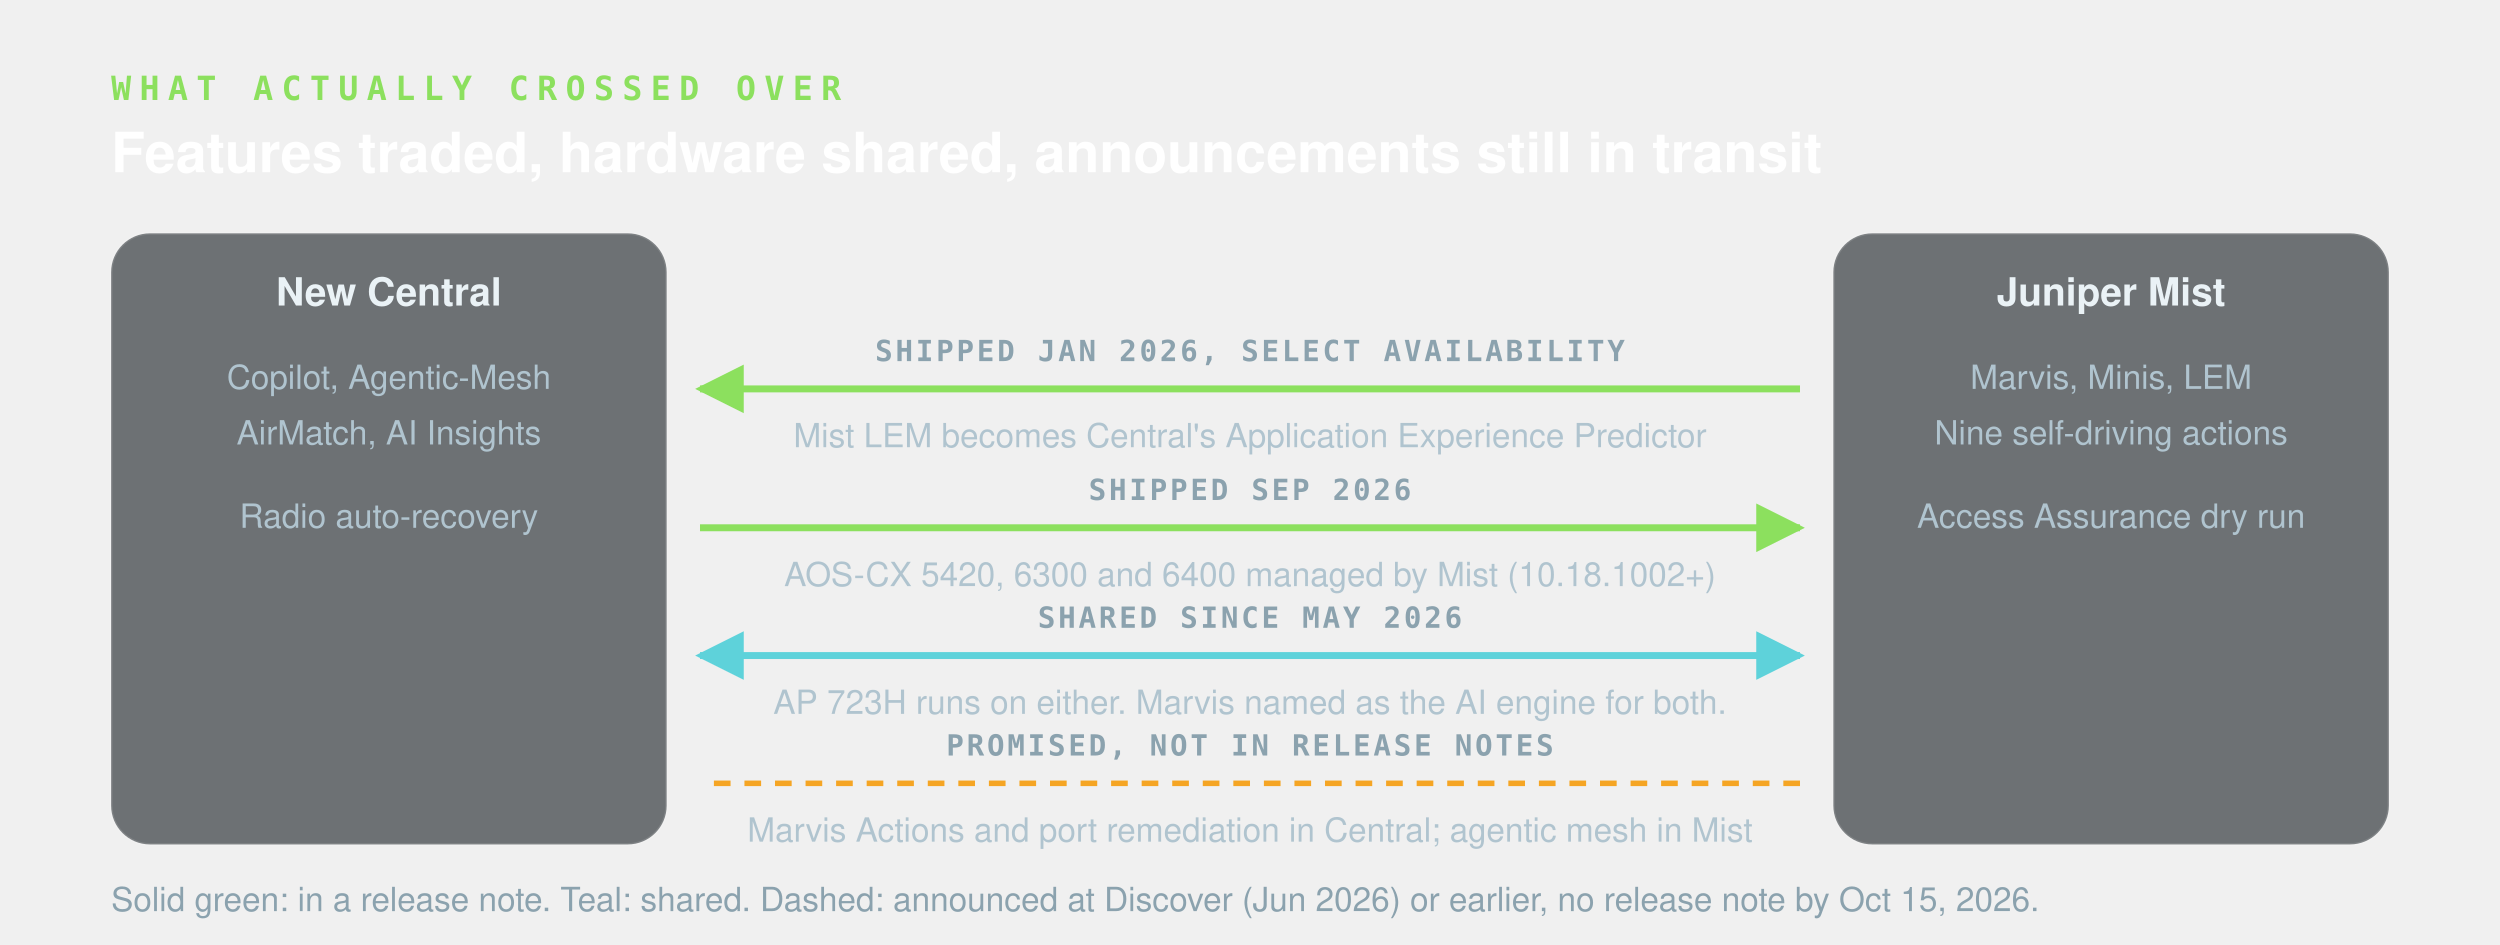
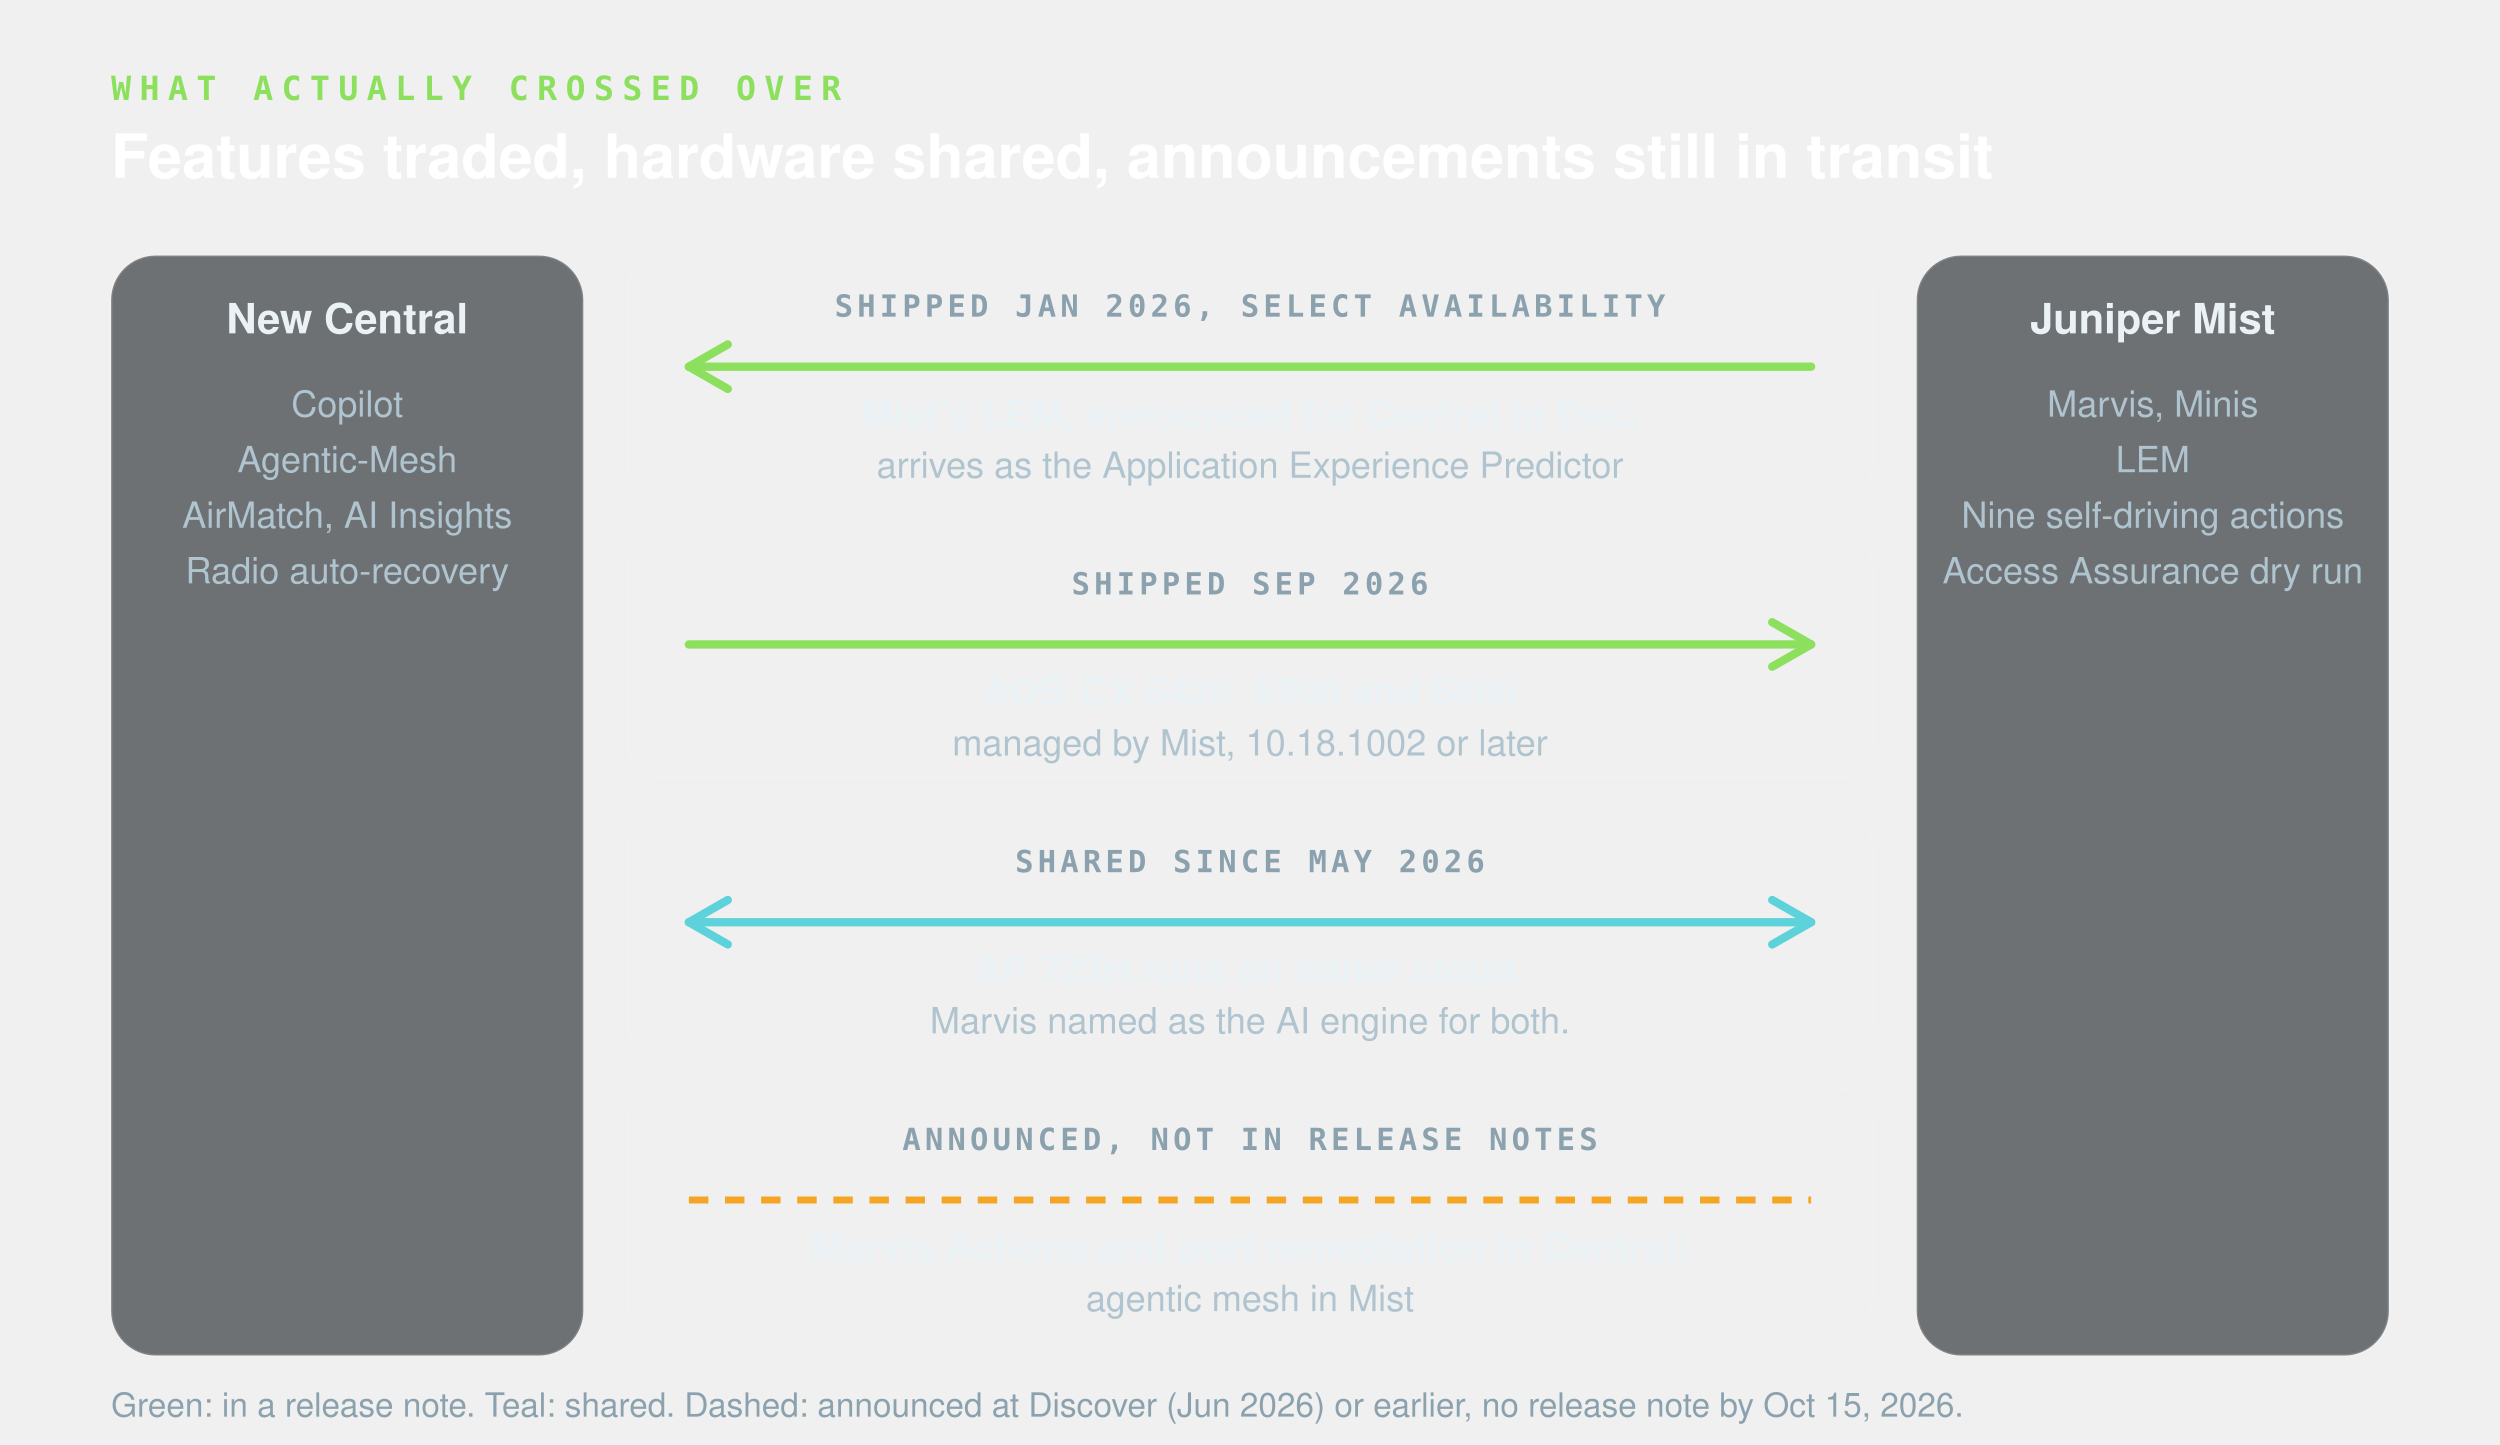
- <svg xmlns="http://www.w3.org/2000/svg" viewBox="0 0 900 340" role="img" aria-label="What crossed between the platforms. From Mist to Central: LEM became the Application Experience Predictor (Jan 2026, select availability). From Central to Mist: AOS-CX 5420, 6300 and 6400 switches (Sep 2026). Shared by both: the AP 723H (May 2026) and Marvis as the AI engine. Promised but not shipped: Marvis Actions in Central, agentic mesh in Mist.">
-   <style>.ey{font:700 12px 'JetBrains Mono',ui-monospace,Menlo,monospace;fill:#8CE05E;letter-spacing:3px}.h{font:700 20px 'Instrument Sans',-apple-system,Helvetica,sans-serif;fill:#fff}.l{font:700 14px 'Instrument Sans',-apple-system,Helvetica,sans-serif;fill:#EAF2F6}.s{font:500 12px 'Instrument Sans',-apple-system,Helvetica,sans-serif;fill:#B0C4CF}.m{font:600 10.5px 'JetBrains Mono',ui-monospace,Menlo,monospace;fill:#8BA2AE;letter-spacing:1px}.c{font:500 12px 'Instrument Sans',-apple-system,Helvetica,sans-serif;fill:#8BA2AE}.box{fill:rgba(3,10,16,0.55);stroke:rgba(255,255,255,0.12)}</style>
-   <defs>
-     <marker id="ab" viewBox="0 0 10 10" refX="9" refY="5" markerWidth="7" markerHeight="7" orient="auto-start-reverse">
-       <path d="M0 0L10 5L0 10z" fill="#5ED2DA" />
-     </marker>
-     <marker id="ag" viewBox="0 0 10 10" refX="9" refY="5" markerWidth="7" markerHeight="7" orient="auto-start-reverse">
-       <path d="M0 0L10 5L0 10z" fill="#8CE05E" />
-     </marker>
-   </defs>
-   <text class="ey" x="40" y="36">WHAT ACTUALLY CROSSED OVER</text>
-   <text class="h" x="40" y="62">Features traded, hardware shared, announcements still in transit</text>
-   <rect class="box" x="40" y="84" width="200" height="220" rx="14" stroke="#4FBDEA" />
-   <text class="l" x="140" y="110" text-anchor="middle">New Central</text>
-   <rect class="box" x="660" y="84" width="200" height="220" rx="14" stroke="#5ED2DA" />
-   <text class="l" x="760" y="110" text-anchor="middle">Juniper Mist</text>
-   <line x1="648" y1="140" x2="252" y2="140" stroke="#8CE05E" stroke-width="2.5" marker-end="url(#ag)" />
-   <text class="m" x="450" y="130" text-anchor="middle">SHIPPED JAN 2026, SELECT AVAILABILITY</text>
-   <text class="s" x="450" y="161" text-anchor="middle">Mist LEM becomes Central's Application Experience Predictor</text>
-   <line x1="252" y1="190" x2="648" y2="190" stroke="#8CE05E" stroke-width="2.5" marker-end="url(#ag)" />
-   <text class="m" x="450" y="180" text-anchor="middle">SHIPPED SEP 2026</text>
-   <text class="s" x="450" y="211" text-anchor="middle">AOS-CX 5420, 6300 and 6400 managed by Mist (10.18.1002+)</text>
-   <line x1="252" y1="236" x2="648" y2="236" stroke="#5ED2DA" stroke-width="2.5" marker-start="url(#ab)" marker-end="url(#ab)" />
-   <text class="m" x="450" y="226" text-anchor="middle">SHARED SINCE MAY 2026</text>
-   <text class="s" x="450" y="257" text-anchor="middle">AP 723H runs on either. Marvis named as the AI engine for both.</text>
-   <line x1="648" y1="282" x2="252" y2="282" stroke="#F5A524" stroke-width="2" stroke-dasharray="6 5" />
-   <text class="m" x="450" y="272" text-anchor="middle" fill="#F5A524">PROMISED, NOT IN RELEASE NOTES</text>
-   <text class="s" x="450" y="303" text-anchor="middle">Marvis Actions and port remediation in Central; agentic mesh in Mist</text>
-   <text class="s" x="140" y="140" text-anchor="middle">Copilot, Agentic-Mesh</text>
-   <text class="s" x="140" y="160" text-anchor="middle">AirMatch, AI Insights</text>
-   <text class="s" x="140" y="190" text-anchor="middle">Radio auto-recovery</text>
-   <text class="s" x="760" y="140" text-anchor="middle">Marvis, Minis, LEM</text>
-   <text class="s" x="760" y="160" text-anchor="middle">Nine self-driving actions</text>
-   <text class="s" x="760" y="190" text-anchor="middle">Access Assurance dry run</text>
-   <text class="c" x="40" y="328">Solid green: in a release note. Teal: shared. Dashed: announced at Discover (Jun 2026) or earlier, no release note by Oct 15, 2026.</text>
+ <svg xmlns="http://www.w3.org/2000/svg" viewBox="0 0 900 520" role="img" aria-label="Four lanes between New Central and Juniper Mist. Shipped Jan 2026: Mist LEM became Central's Application Experience Predictor. Shipped Sep 2026: AOS-CX 5420, 6300 and 6400 managed by Mist. Shared since May 2026: the AP 723H and Marvis. Announced, not in release notes: Marvis Actions in Central and agentic mesh in Mist.">
+   <style>
+ .sw-ey{font:700 12px 'JetBrains Mono',ui-monospace,Menlo,monospace;fill:#8CE05E;letter-spacing:3px}
+ .sw-h{font:700 22px 'Instrument Sans',-apple-system,Helvetica,sans-serif;fill:#fff}
+ .sw-l{font:700 15px 'Instrument Sans',-apple-system,Helvetica,sans-serif;fill:#EAF2F6}
+ .sw-t{font:600 14px 'Instrument Sans',-apple-system,Helvetica,sans-serif;fill:#EAF2F6}
+ .sw-d{font:500 13px 'Instrument Sans',-apple-system,Helvetica,sans-serif;fill:#B0C4CF}
+ .sw-m{font:600 11px 'JetBrains Mono',ui-monospace,Menlo,monospace;fill:#8BA2AE;letter-spacing:1.5px}
+ .sw-c{font:500 12px 'Instrument Sans',-apple-system,Helvetica,sans-serif;fill:#8BA2AE}
+ .sw-col{fill:rgba(3,10,16,0.55);stroke:rgba(255,255,255,0.14)}
+ .sw-lane{fill:rgba(255,255,255,0.03);stroke:rgba(255,255,255,0.08)}
+ .sw-ann{stroke-dasharray:7 6}
+ @media (prefers-reduced-motion: no-preference){
+   .sw-arrow{stroke-dasharray:400;stroke-dashoffset:400;animation:swDraw 1.1s cubic-bezier(0.32,0.72,0,1) forwards}
+   .sw-a1{animation-delay:.3s}.sw-a2{animation-delay:.7s}.sw-a3{animation-delay:1.1s}
+   .sw-ann{stroke-dashoffset:0;animation:swCrawl 5s linear infinite}
+   .sw-tip{opacity:0;animation:swFade .4s ease-out forwards}
+   .sw-t1{animation-delay:1.2s}.sw-t2{animation-delay:1.6s}.sw-t3{animation-delay:2s}
+ }
+ @keyframes swDraw{to{stroke-dashoffset:0}}
+ @keyframes swFade{to{opacity:1}}
+ @keyframes swCrawl{to{stroke-dashoffset:-26}}
+ </style>
+   <text class="sw-ey" x="40" y="36">WHAT ACTUALLY CROSSED OVER</text>
+   <text class="sw-h" x="40" y="64">Features traded, hardware shared, announcements still in transit</text>
+   <rect class="sw-col" x="40" y="92" width="170" height="396" rx="16" stroke="#4FBDEA" />
+   <text class="sw-l" x="125" y="120" text-anchor="middle">New Central</text>
+   <rect class="sw-col" x="690" y="92" width="170" height="396" rx="16" stroke="#5ED2DA" />
+   <text class="sw-l" x="775" y="120" text-anchor="middle">Juniper Mist</text>
+   <text class="sw-d" x="125" y="150" text-anchor="middle">Copilot</text>
+   <text class="sw-d" x="125" y="170" text-anchor="middle">Agentic-Mesh</text>
+   <text class="sw-d" x="125" y="190" text-anchor="middle">AirMatch, AI Insights</text>
+   <text class="sw-d" x="125" y="210" text-anchor="middle">Radio auto-recovery</text>
+   <text class="sw-d" x="775" y="150" text-anchor="middle">Marvis, Minis</text>
+   <text class="sw-d" x="775" y="170" text-anchor="middle">LEM</text>
+   <text class="sw-d" x="775" y="190" text-anchor="middle">Nine self-driving actions</text>
+   <text class="sw-d" x="775" y="210" text-anchor="middle">Access Assurance dry run</text>
+   <rect class="sw-lane" x="226" y="92" width="448" height="88" rx="12" />
+   <text class="sw-m" x="450" y="114" text-anchor="middle">SHIPPED JAN 2026, SELECT AVAILABILITY</text>
+   <line class="sw-arrow sw-a1" x1="248" y1="132" x2="652" y2="132" stroke="#8CE05E" stroke-width="3" stroke-linecap="round" />
+   <g class="sw-tip sw-t1">
+     <path d="M262 124 L248 132 L262 140" fill="none" stroke="#8CE05E" stroke-width="3" stroke-linecap="round" stroke-linejoin="round" />
+   </g>
+   <text class="sw-t" x="450" y="154" text-anchor="middle">Mist's LEM, announced for Central in Dec,</text>
+   <text class="sw-d" x="450" y="172" text-anchor="middle">arrives as the Application Experience Predictor</text>
+   <rect class="sw-lane" x="226" y="192" width="448" height="88" rx="12" />
+   <text class="sw-m" x="450" y="214" text-anchor="middle">SHIPPED SEP 2026</text>
+   <line class="sw-arrow sw-a2" x1="248" y1="232" x2="652" y2="232" stroke="#8CE05E" stroke-width="3" stroke-linecap="round" />
+   <g class="sw-tip sw-t2">
+     <path d="M638 224 L652 232 L638 240" fill="none" stroke="#8CE05E" stroke-width="3" stroke-linecap="round" stroke-linejoin="round" />
+   </g>
+   <text class="sw-t" x="450" y="254" text-anchor="middle">AOS-CX 5420, 6300 and 6400</text>
+   <text class="sw-d" x="450" y="272" text-anchor="middle">managed by Mist, 10.18.1002 or later</text>
+   <rect class="sw-lane" x="226" y="292" width="448" height="88" rx="12" />
+   <text class="sw-m" x="450" y="314" text-anchor="middle">SHARED SINCE MAY 2026</text>
+   <line class="sw-arrow sw-a3" x1="248" y1="332" x2="652" y2="332" stroke="#5ED2DA" stroke-width="3" stroke-linecap="round" />
+   <g class="sw-tip sw-t3">
+     <path d="M262 324 L248 332 L262 340" fill="none" stroke="#5ED2DA" stroke-width="3" stroke-linecap="round" stroke-linejoin="round" />
+     <path d="M638 324 L652 332 L638 340" fill="none" stroke="#5ED2DA" stroke-width="3" stroke-linecap="round" stroke-linejoin="round" />
+   </g>
+   <text class="sw-t" x="450" y="354" text-anchor="middle">AP 723H runs on either cloud.</text>
+   <text class="sw-d" x="450" y="372" text-anchor="middle">Marvis named as the AI engine for both.</text>
+   <rect class="sw-lane" x="226" y="392" width="448" height="88" rx="12" />
+   <text class="sw-m" x="450" y="414" text-anchor="middle" fill="#F5A524">ANNOUNCED, NOT IN RELEASE NOTES</text>
+   <line class="sw-ann" x1="248" y1="432" x2="652" y2="432" stroke="#F5A524" stroke-width="2.5" />
+   <text class="sw-t" x="450" y="454" text-anchor="middle">Marvis Actions and port remediation in Central;</text>
+   <text class="sw-d" x="450" y="472" text-anchor="middle">agentic mesh in Mist</text>
+   <text class="sw-c" x="40" y="510">Green: in a release note. Teal: shared. Dashed: announced at Discover (Jun 2026) or earlier, no release note by Oct 15, 2026.</text>
</svg>
